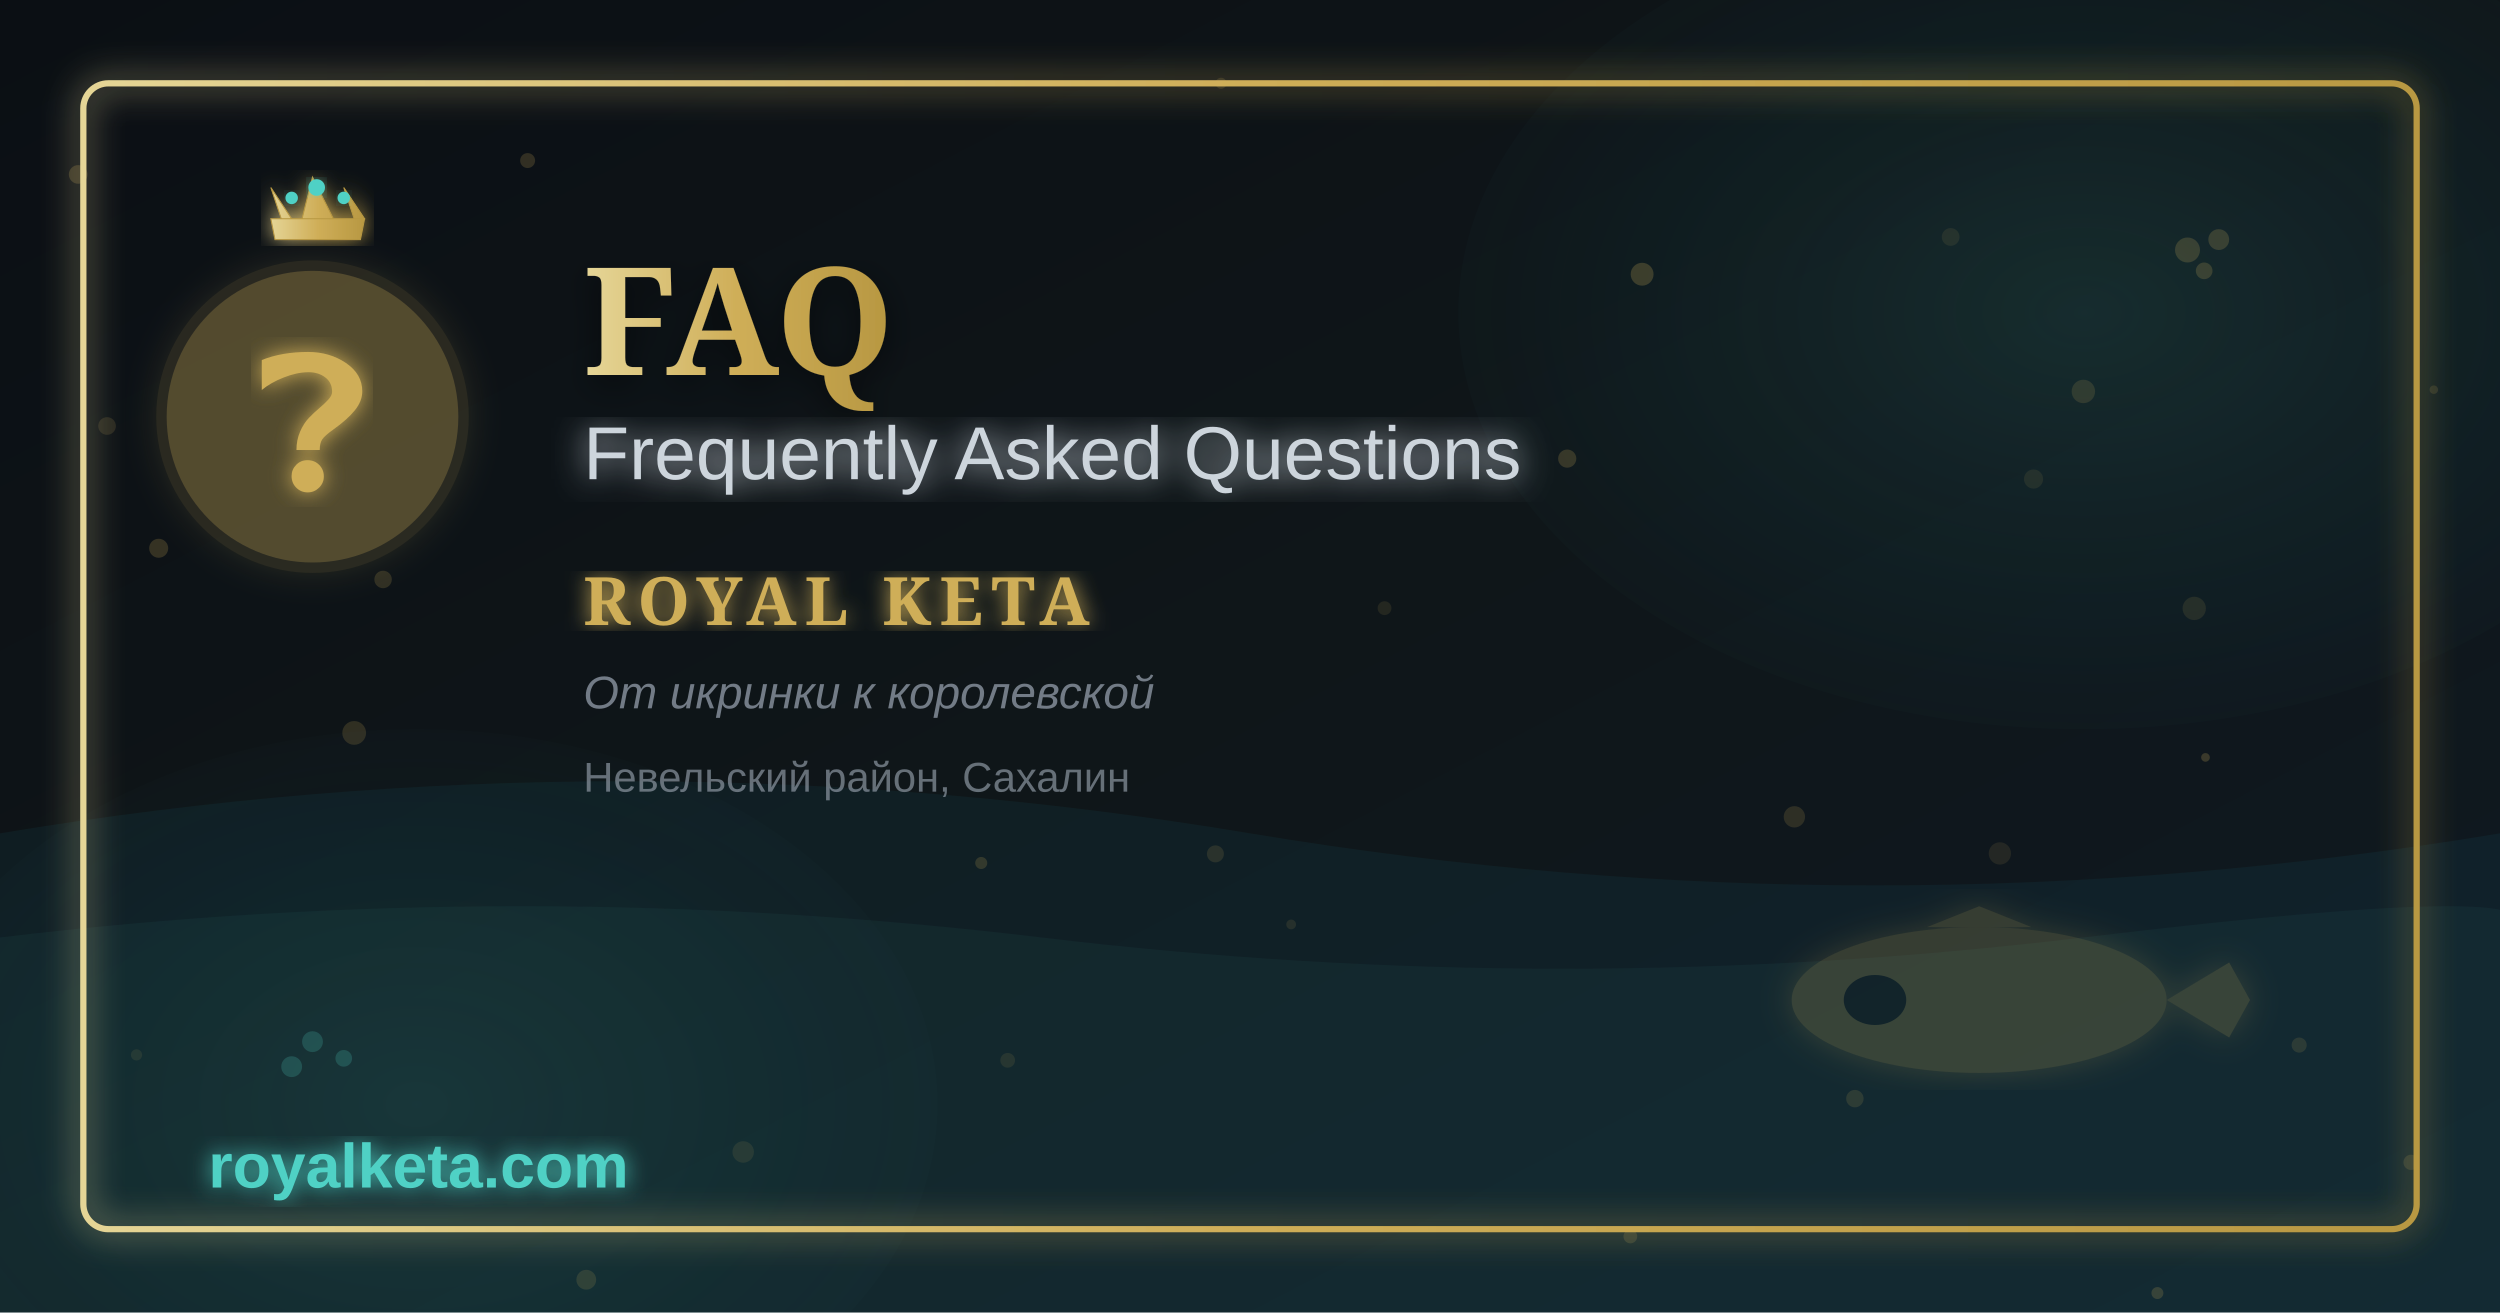
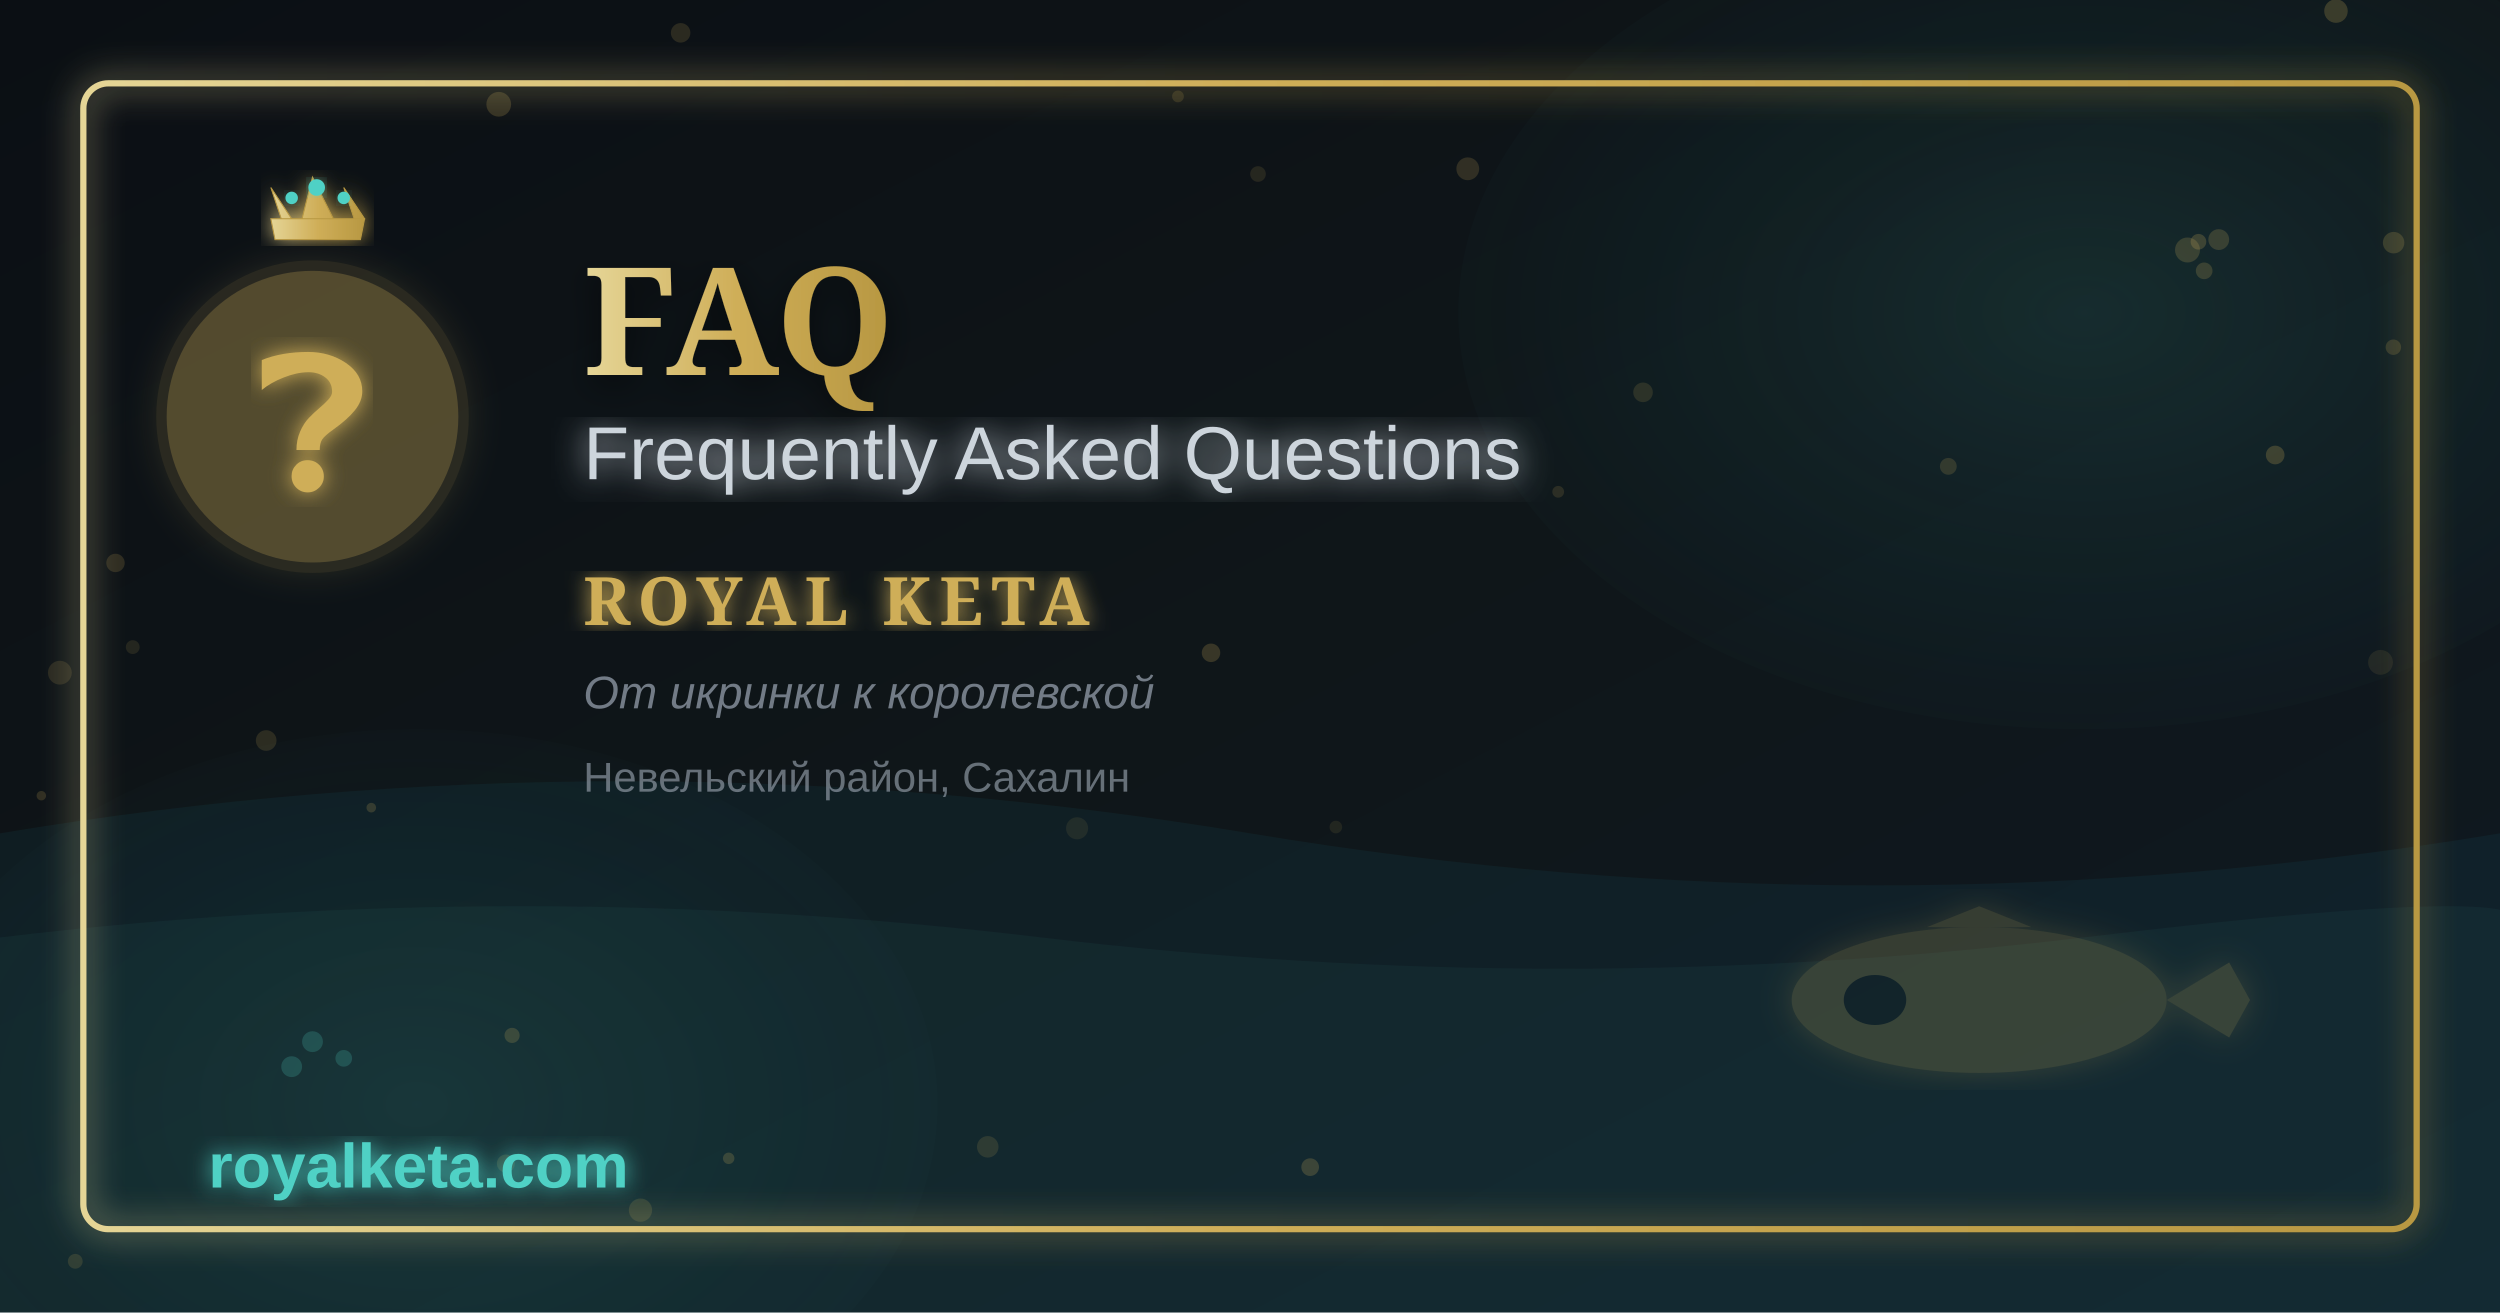
<svg xmlns="http://www.w3.org/2000/svg" width="1200" height="630">
  <defs>
    <linearGradient id="bgGradient" x1="0%" y1="0%" x2="100%" y2="100%">
      <stop offset="0%" style="stop-color:#0B0F14;stop-opacity:1" />
      <stop offset="50%" style="stop-color:#0F1619;stop-opacity:1" />
      <stop offset="100%" style="stop-color:#0F1922;stop-opacity:1" />
    </linearGradient>
    <linearGradient id="goldGradient" x1="0%" y1="0%" x2="100%" y2="0%">
      <stop offset="0%" style="stop-color:#E5D596;stop-opacity:1" />
      <stop offset="50%" style="stop-color:#CFAE58;stop-opacity:1" />
      <stop offset="100%" style="stop-color:#B89842;stop-opacity:1" />
    </linearGradient>
    <radialGradient id="oceanGradient" cx="50%" cy="50%" r="50%">
      <stop offset="0%" style="stop-color:#4FD1C5;stop-opacity:0.3" />
      <stop offset="100%" style="stop-color:#1E90A0;stop-opacity:0.05" />
    </radialGradient>
    <filter id="glow">
      <feGaussianBlur stdDeviation="5" result="coloredBlur" />
      <feMerge>
        <feMergeNode in="coloredBlur" />
        <feMergeNode in="SourceGraphic" />
      </feMerge>
    </filter>
    <filter id="softGlow">
      <feGaussianBlur stdDeviation="8" result="coloredBlur" />
      <feMerge>
        <feMergeNode in="coloredBlur" />
        <feMergeNode in="SourceGraphic" />
      </feMerge>
    </filter>
    <filter id="shadow">
      <feDropShadow dx="0" dy="4" stdDeviation="8" flood-color="#000000" flood-opacity="0.5" />
    </filter>
  </defs>
  <rect width="1200" height="630" fill="url(#bgGradient)" />
  <ellipse cx="1000" cy="150" rx="300" ry="200" fill="url(#oceanGradient)" opacity="0.4" />
  <ellipse cx="200" cy="530" rx="250" ry="180" fill="url(#oceanGradient)" opacity="0.3" />
  <path d="M 0 400 Q 300 350 600 400 T 1200 400 L 1200 630 L 0 630 Z" fill="#1E90A0" opacity="0.08" />
  <path d="M 0 450 Q 250 420 500 450 T 1000 450 T 1200 450 L 1200 630 L 0 630 Z" fill="#4FD1C5" opacity="0.05" />
-   <circle cx="37.522" cy="83.728" r="4.482" fill="#CFAE58" opacity="0.21" />
-   <circle cx="619.754" cy="443.737" r="2.338" fill="#CFAE58" opacity="0.116" />
-   <circle cx="281.41" cy="614.269" r="4.753" fill="#CFAE58" opacity="0.151" />
-   <circle cx="788.215" cy="131.626" r="5.493" fill="#CFAE58" opacity="0.233" />
-   <circle cx="51.389" cy="204.479" r="4.234" fill="#CFAE58" opacity="0.146" />
-   <circle cx="1103.6" cy="501.639" r="3.616" fill="#CFAE58" opacity="0.139" />
-   <circle cx="936.315" cy="113.74" r="4.26" fill="#CFAE58" opacity="0.101" />
-   <circle cx="65.53" cy="506.347" r="2.689" fill="#CFAE58" opacity="0.1" />
-   <circle cx="470.991" cy="414.237" r="2.89" fill="#CFAE58" opacity="0.184" />
-   <circle cx="586.112" cy="39.971" r="2.639" fill="#CFAE58" opacity="0.158" />
-   <circle cx="356.733" cy="552.943" r="5.16" fill="#CFAE58" opacity="0.107" />
-   <circle cx="959.945" cy="409.647" r="5.351" fill="#CFAE58" opacity="0.113" />
-   <circle cx="1000.019" cy="187.891" r="5.624" fill="#CFAE58" opacity="0.15" />
-   <circle cx="752.262" cy="220.133" r="4.36" fill="#CFAE58" opacity="0.205" />
-   <circle cx="183.881" cy="278.14" r="4.193" fill="#CFAE58" opacity="0.18" />
-   <circle cx="664.577" cy="291.912" r="3.319" fill="#CFAE58" opacity="0.111" />
-   <circle cx="890.342" cy="527.341" r="4.179" fill="#CFAE58" opacity="0.143" />
-   <circle cx="253.258" cy="77.072" r="3.592" fill="#CFAE58" opacity="0.194" />
-   <circle cx="1053.234" cy="292.027" r="5.6" fill="#CFAE58" opacity="0.115" />
-   <circle cx="1058.632" cy="363.556" r="2.084" fill="#CFAE58" opacity="0.225" />
-   <circle cx="976.104" cy="229.938" r="4.591" fill="#CFAE58" opacity="0.1" />
-   <circle cx="1168.231" cy="187.045" r="2.037" fill="#CFAE58" opacity="0.144" />
-   <circle cx="170.01" cy="351.801" r="5.705" fill="#CFAE58" opacity="0.173" />
-   <circle cx="861.304" cy="392.076" r="5.123" fill="#CFAE58" opacity="0.163" />
-   <circle cx="782.567" cy="593.51" r="3.293" fill="#CFAE58" opacity="0.163" />
-   <circle cx="483.691" cy="508.952" r="3.531" fill="#CFAE58" opacity="0.108" />
-   <circle cx="1157.312" cy="557.932" r="3.662" fill="#CFAE58" opacity="0.151" />
-   <circle cx="76.168" cy="263.168" r="4.562" fill="#CFAE58" opacity="0.208" />
-   <circle cx="1035.56" cy="620.668" r="2.866" fill="#CFAE58" opacity="0.194" />
-   <circle cx="583.4" cy="409.865" r="4.08" fill="#CFAE58" opacity="0.135" />
+   <circle cx="326.703" cy="15.76" r="4.682" fill="#CFAE58" opacity="0.162" />
+   <circle cx="245.797" cy="496.993" r="3.636" fill="#CFAE58" opacity="0.201" />
+   <circle cx="127.766" cy="355.451" r="4.959" fill="#CFAE58" opacity="0.158" />
+   <circle cx="307.43" cy="580.873" r="5.59" fill="#CFAE58" opacity="0.155" />
+   <circle cx="603.844" cy="83.532" r="3.757" fill="#CFAE58" opacity="0.128" />
+   <circle cx="641.204" cy="396.981" r="3.027" fill="#CFAE58" opacity="0.102" />
+   <circle cx="55.436" cy="270.212" r="4.419" fill="#CFAE58" opacity="0.171" />
+   <circle cx="704.534" cy="81.026" r="5.476" fill="#CFAE58" opacity="0.177" />
+   <circle cx="36.124" cy="605.426" r="3.548" fill="#CFAE58" opacity="0.155" />
+   <circle cx="1121.267" cy="5.318" r="5.65" fill="#CFAE58" opacity="0.223" />
+   <circle cx="242.827" cy="558.481" r="4.323" fill="#CFAE58" opacity="0.15" />
+   <circle cx="565.423" cy="46.284" r="2.831" fill="#CFAE58" opacity="0.155" />
+   <circle cx="178.217" cy="387.675" r="2.3" fill="#CFAE58" opacity="0.193" />
+   <circle cx="1142.643" cy="317.929" r="5.955" fill="#CFAE58" opacity="0.103" />
+   <circle cx="935.193" cy="223.85" r="4.032" fill="#CFAE58" opacity="0.173" />
+   <circle cx="19.841" cy="381.935" r="2.272" fill="#CFAE58" opacity="0.177" />
+   <circle cx="1092.094" cy="218.402" r="4.481" fill="#CFAE58" opacity="0.234" />
+   <circle cx="28.729" cy="322.892" r="5.716" fill="#CFAE58" opacity="0.148" />
+   <circle cx="1148.93" cy="116.481" r="5.16" fill="#CFAE58" opacity="0.201" />
+   <circle cx="1148.812" cy="166.656" r="3.706" fill="#CFAE58" opacity="0.184" />
+   <circle cx="474.122" cy="550.48" r="5.158" fill="#CFAE58" opacity="0.148" />
+   <circle cx="788.652" cy="188.322" r="4.706" fill="#CFAE58" opacity="0.145" />
+   <circle cx="1055.267" cy="116.04" r="3.752" fill="#CFAE58" opacity="0.221" />
+   <circle cx="517.001" cy="397.583" r="5.291" fill="#CFAE58" opacity="0.1" />
+   <circle cx="747.939" cy="236.064" r="2.822" fill="#CFAE58" opacity="0.148" />
+   <circle cx="581.288" cy="313.352" r="4.442" fill="#CFAE58" opacity="0.211" />
+   <circle cx="63.711" cy="310.611" r="3.312" fill="#CFAE58" opacity="0.124" />
+   <circle cx="349.765" cy="556" r="2.747" fill="#CFAE58" opacity="0.204" />
+   <circle cx="628.881" cy="560.227" r="4.241" fill="#CFAE58" opacity="0.22" />
+   <circle cx="239.401" cy="50.052" r="5.94" fill="#CFAE58" opacity="0.202" />
  <rect x="40" y="40" width="1120" height="550" fill="none" stroke="url(#goldGradient)" stroke-width="3" rx="12" filter="url(#softGlow)" />
  <circle cx="150" cy="200" r="75" fill="#CFAE58" opacity="0.15" filter="url(#softGlow)" />
  <circle cx="150" cy="200" r="70" fill="#CFAE58" opacity="0.25" />
  <text x="150" y="235" font-size="90" text-anchor="middle" fill="#CFAE58" filter="url(#glow)">❓</text>
  <g transform="translate(100, 70)">
    <path d="M 30 20 L 40 35 L 35 35 Z M 50 15 L 60 35 L 45 35 Z M 65 20 L 75 35 L 70 35 Z M 30 35 L 75 35 L 73 45 L 32 45 Z" fill="url(#goldGradient)" filter="url(#glow)" stroke="#B89842" stroke-width="0.5" />
    <circle cx="40" cy="25" r="3" fill="#4FD1C5" filter="url(#glow)" />
    <circle cx="52" cy="20" r="4" fill="#4FD1C5" filter="url(#glow)" />
    <circle cx="65" cy="25" r="3" fill="#4FD1C5" filter="url(#glow)" />
  </g>
  <text x="280" y="180" font-family="Georgia, serif" font-size="72" font-weight="bold" fill="url(#goldGradient)" filter="url(#shadow)">FAQ</text>
  <text x="280" y="230" font-family="Arial, sans-serif" font-size="36" fill="#D6DEE6" opacity="0.95" filter="url(#softGlow)">Frequently Asked Questions</text>
  <text x="280" y="300" font-family="Georgia, serif" font-size="32" font-weight="bold" fill="#CFAE58" letter-spacing="4" filter="url(#glow)">ROYAL KETA</text>
  <text x="280" y="340" font-family="Arial, sans-serif" font-size="22" font-style="italic" fill="#8B95A1" opacity="0.8">От икринки к королевской</text>
  <text x="280" y="380" font-family="Arial, sans-serif" font-size="20" fill="#8B95A1" opacity="0.7">Невельский район, Сахалин</text>
  <text x="100" y="570" font-family="Arial, sans-serif" font-size="30" font-weight="bold" fill="#4FD1C5" filter="url(#glow)">royalketa.com</text>
  <g transform="translate(950, 480)" opacity="0.2" filter="url(#softGlow)">
    <ellipse cx="0" cy="0" rx="90" ry="35" fill="#CFAE58" />
    <path d="M 90 0 L 120 -18 L 130 0 L 120 18 Z" fill="#CFAE58" />
    <path d="M -25 -35 L 0 -45 L 25 -35 Z" fill="#CFAE58" />
    <ellipse cx="-50" cy="0" rx="15" ry="12" fill="#0B0F14" />
  </g>
  <g opacity="0.2">
    <circle cx="1050" cy="120" r="6" fill="#CFAE58" />
    <circle cx="1065" cy="115" r="5" fill="#CFAE58" />
    <circle cx="1058" cy="130" r="4" fill="#CFAE58" />
    <circle cx="150" cy="500" r="5" fill="#4FD1C5" />
    <circle cx="165" cy="508" r="4" fill="#4FD1C5" />
    <circle cx="140" cy="512" r="5" fill="#4FD1C5" />
  </g>
</svg>
